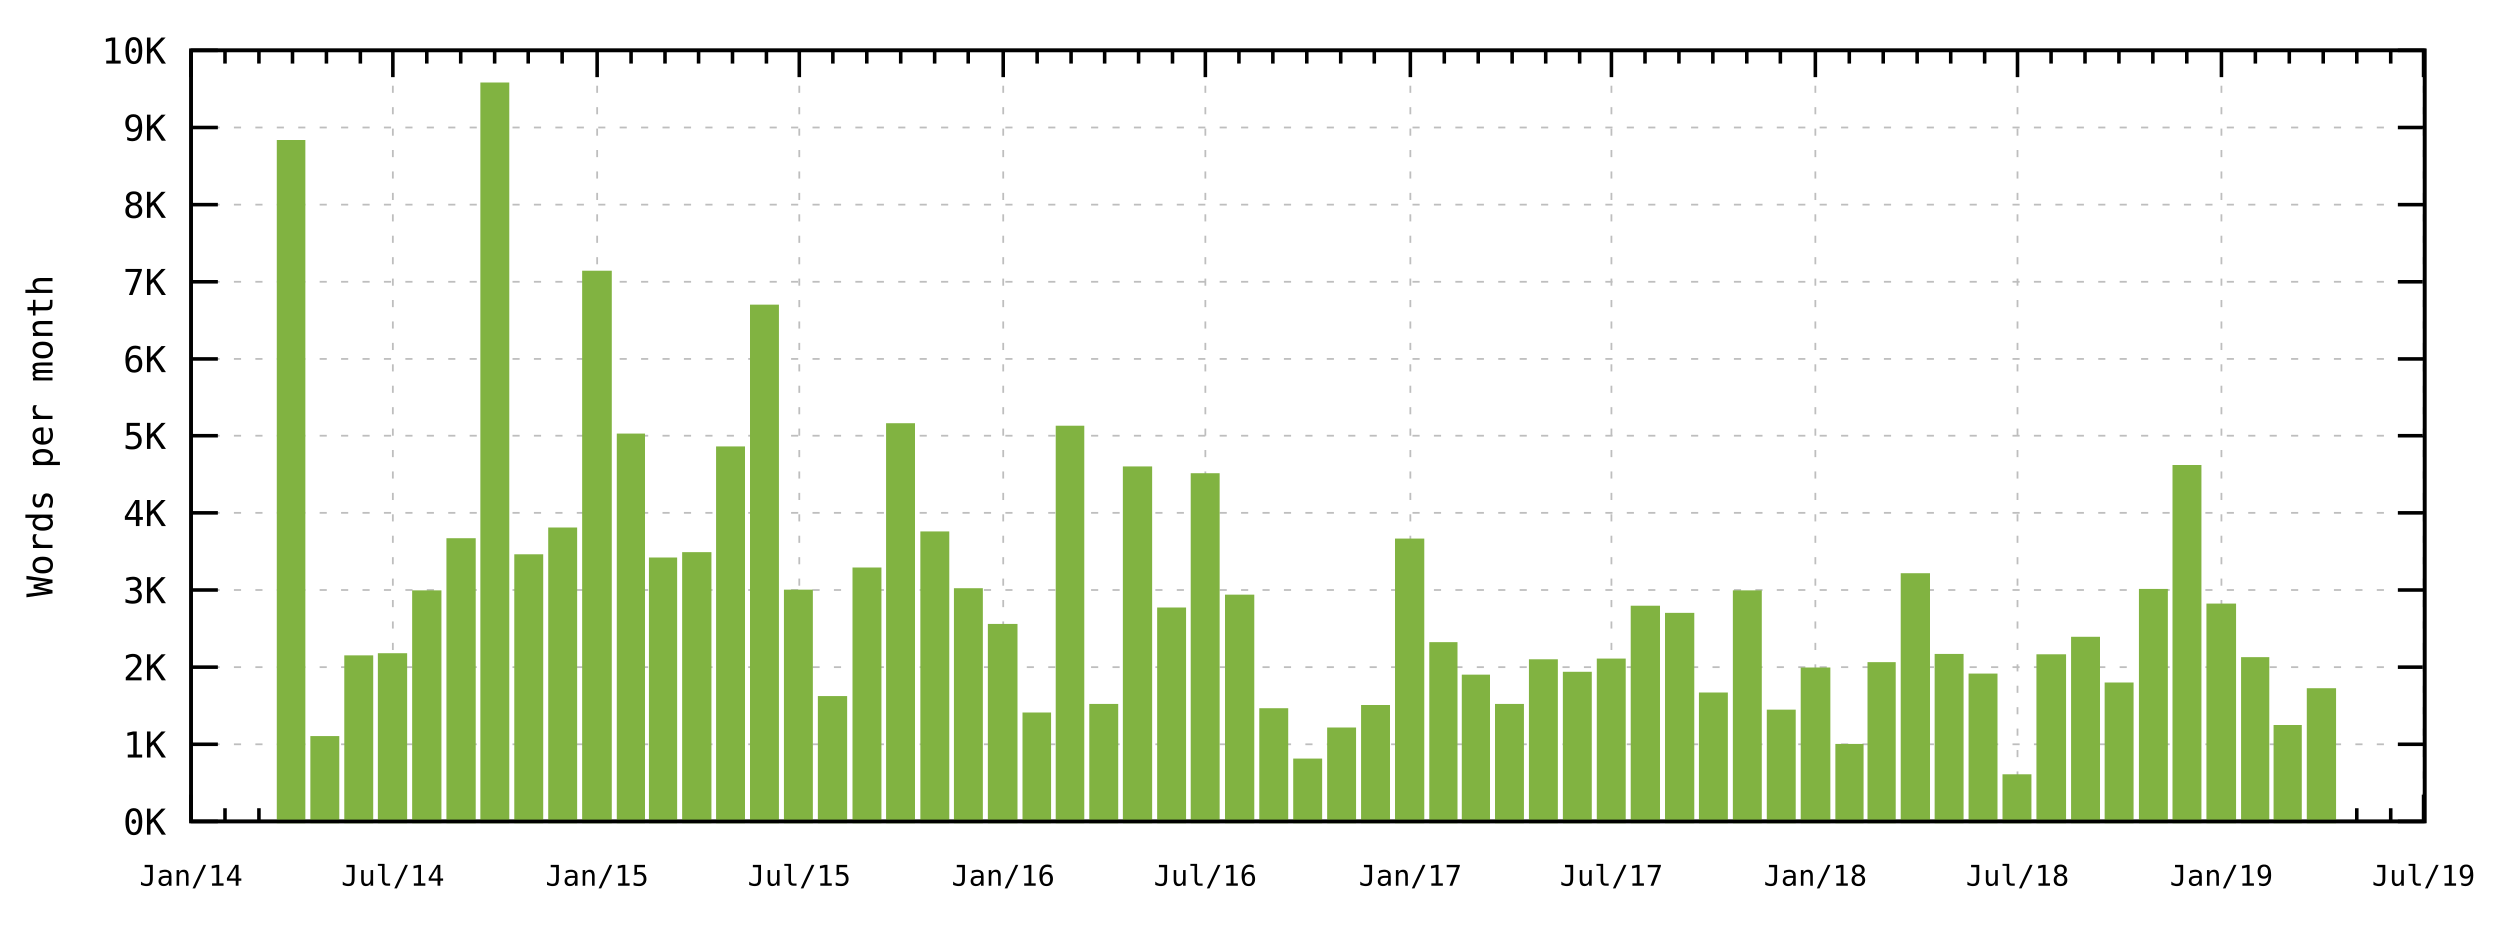
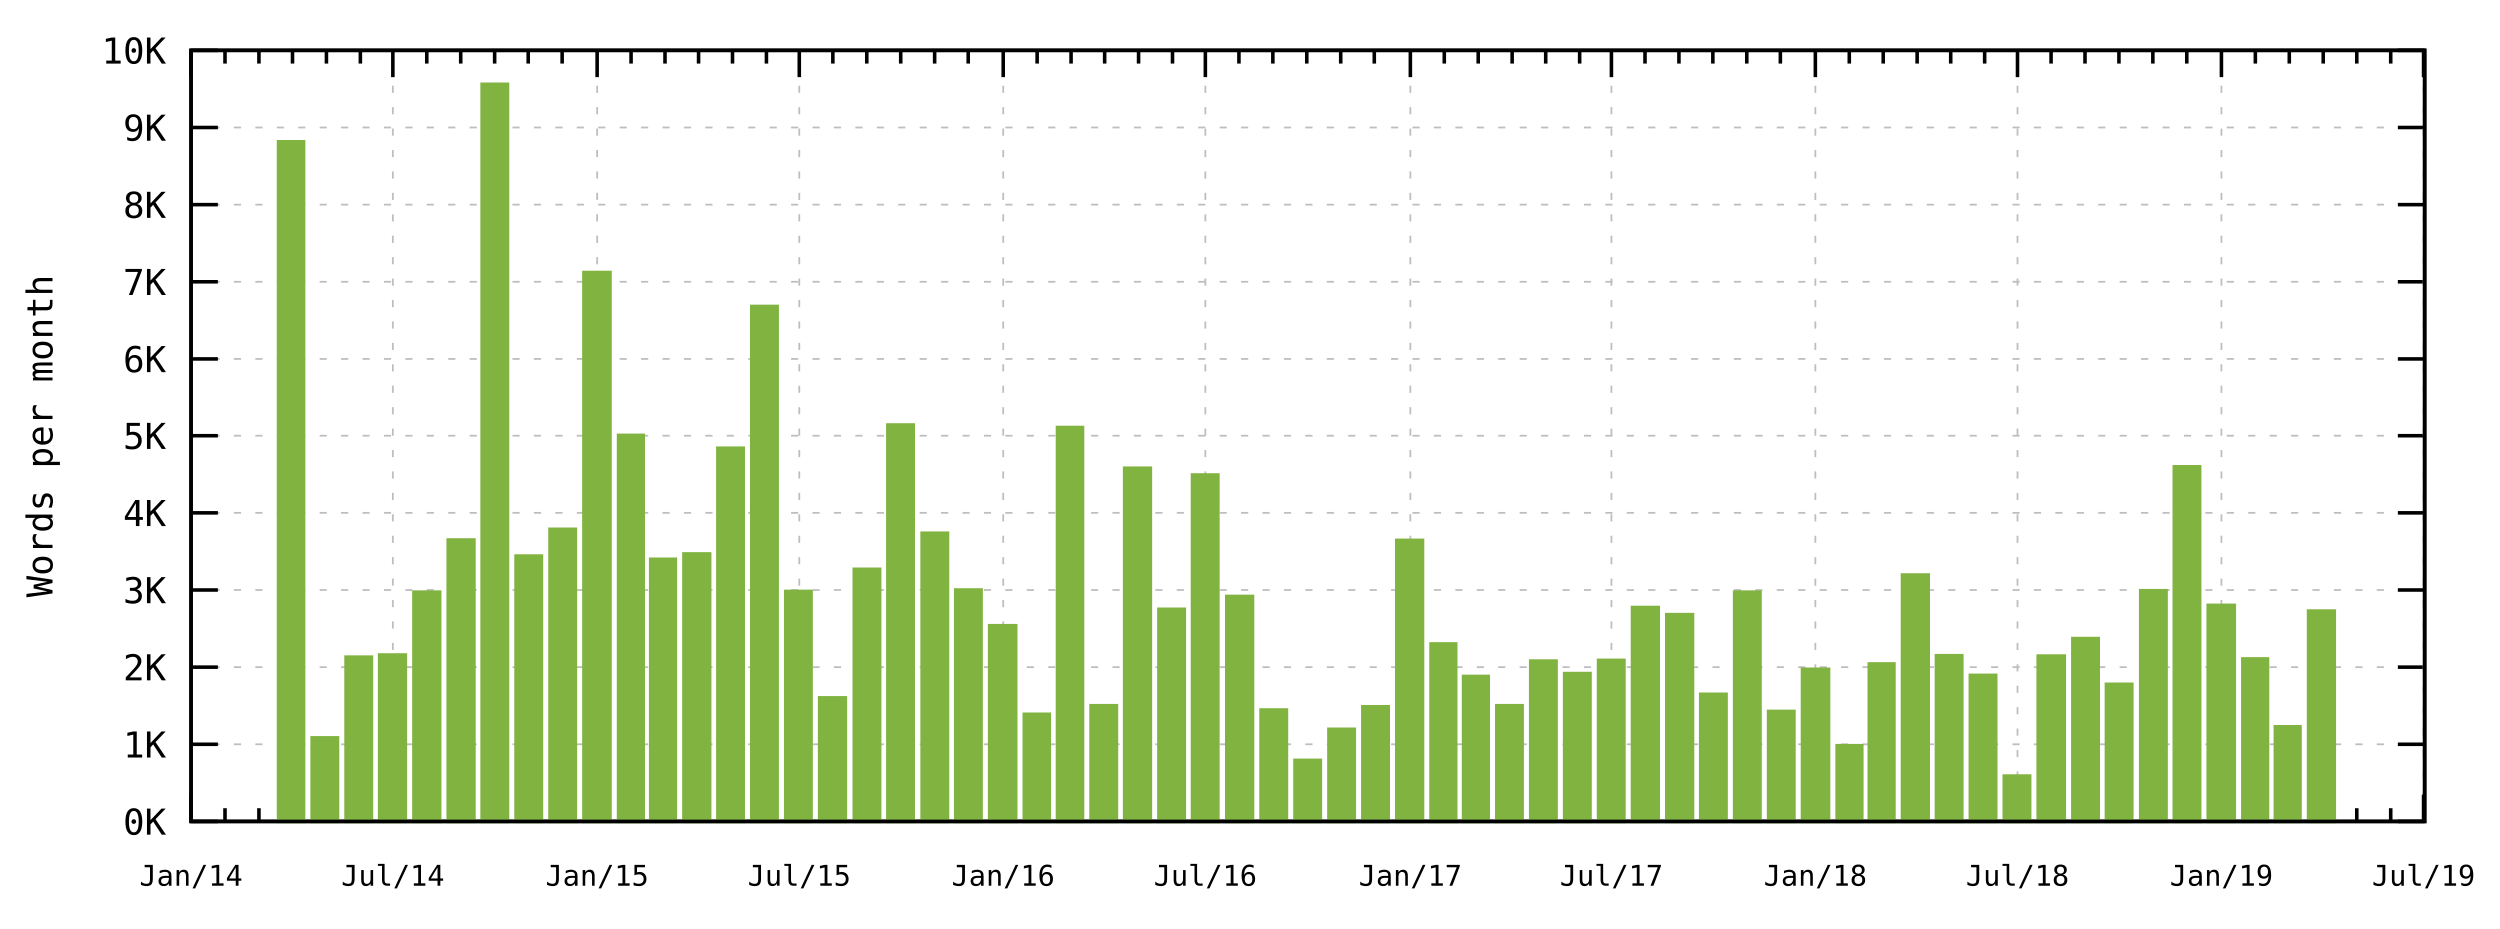
<svg xmlns="http://www.w3.org/2000/svg" xmlns:xlink="http://www.w3.org/1999/xlink" width="700" height="260" viewBox="0 0 700 260">
  <g id="gnuplot_canvas">
    <rect x="0" y="0" width="700" height="260" fill="none" />
    <defs>
      <circle id="gpDot" r="0.5" stroke-width="0.5" />
      <path id="gpPt0" stroke-width="0.267" stroke="currentColor" d="M-1,0 h2 M0,-1 v2" />
      <path id="gpPt1" stroke-width="0.267" stroke="currentColor" d="M-1,-1 L1,1 M1,-1 L-1,1" />
      <path id="gpPt2" stroke-width="0.267" stroke="currentColor" d="M-1,0 L1,0 M0,-1 L0,1 M-1,-1 L1,1 M-1,1 L1,-1" />
      <rect id="gpPt3" stroke-width="0.267" stroke="currentColor" x="-1" y="-1" width="2" height="2" />
      <rect id="gpPt4" stroke-width="0.267" stroke="currentColor" fill="currentColor" x="-1" y="-1" width="2" height="2" />
      <circle id="gpPt5" stroke-width="0.267" stroke="currentColor" cx="0" cy="0" r="1" />
      <use xlink:href="#gpPt5" id="gpPt6" fill="currentColor" stroke="none" />
      <path id="gpPt7" stroke-width="0.267" stroke="currentColor" d="M0,-1.33 L-1.33,0.67 L1.33,0.67 z" />
      <use xlink:href="#gpPt7" id="gpPt8" fill="currentColor" stroke="none" />
      <use xlink:href="#gpPt7" id="gpPt9" stroke="currentColor" transform="rotate(180)" />
      <use xlink:href="#gpPt9" id="gpPt10" fill="currentColor" stroke="none" />
      <use xlink:href="#gpPt3" id="gpPt11" stroke="currentColor" transform="rotate(45)" />
      <use xlink:href="#gpPt11" id="gpPt12" fill="currentColor" stroke="none" />
      <path id="gpPt13" stroke-width="0.267" stroke="currentColor" d="M0,1.330 L1.265,0.411 L0.782,-1.067 L-0.782,-1.076 L-1.265,0.411 z" />
      <use xlink:href="#gpPt13" id="gpPt14" fill="currentColor" stroke="none" />
      <filter id="textbox" filterUnits="objectBoundingBox" x="0" y="0" height="1" width="1">
        <feFlood flood-color="white" flood-opacity="1" result="bgnd" />
        <feComposite in="SourceGraphic" in2="bgnd" operator="atop" />
      </filter>
      <filter id="greybox" filterUnits="objectBoundingBox" x="0" y="0" height="1" width="1">
        <feFlood flood-color="lightgrey" flood-opacity="1" result="grey" />
        <feComposite in="SourceGraphic" in2="grey" operator="atop" />
      </filter>
    </defs>
    <g fill="none" color="white" stroke="currentColor" stroke-width="1.00" stroke-linecap="butt" stroke-linejoin="miter">
</g>
    <g fill="none" color="black" stroke="currentColor" stroke-width="1.00" stroke-linecap="butt" stroke-linejoin="miter">
</g>
    <g fill="none" color="black" stroke="black" stroke-width="0.50" stroke-linecap="butt" stroke-linejoin="miter">
</g>
    <g fill="none" color="gray" stroke="currentColor" stroke-width="0.50" stroke-linecap="butt" stroke-linejoin="miter">
      <path stroke="rgb(190, 190, 190)" stroke-dasharray="2,4" class="gridline" d="M53.5,230.0 L678.9,230.0  " />
    </g>
    <g fill="none" color="gray" stroke="rgb(190, 190, 190)" stroke-width="1.00" stroke-linecap="butt" stroke-linejoin="miter">
</g>
    <g fill="none" color="black" stroke="currentColor" stroke-width="1.00" stroke-linecap="butt" stroke-linejoin="miter">
      <path stroke="black" d="M53.5,230.0 L61.0,230.0 M678.9,230.0 L671.4,230.0  " />
      <g transform="translate(46.5,233.7)" stroke="none" fill="rgb(0,0,0)" font-family="monospace" font-size="10.00" text-anchor="end">
        <text>
          <tspan font-family="monospace">0K</tspan>
        </text>
      </g>
    </g>
    <g fill="none" color="black" stroke="currentColor" stroke-width="1.00" stroke-linecap="butt" stroke-linejoin="miter">
</g>
    <g fill="none" color="black" stroke="black" stroke-width="0.50" stroke-linecap="butt" stroke-linejoin="miter">
</g>
    <g fill="none" color="gray" stroke="currentColor" stroke-width="0.50" stroke-linecap="butt" stroke-linejoin="miter">
      <path stroke="rgb(190, 190, 190)" stroke-dasharray="2,4" class="gridline" d="M53.5,208.4 L678.9,208.4  " />
    </g>
    <g fill="none" color="gray" stroke="rgb(190, 190, 190)" stroke-width="1.00" stroke-linecap="butt" stroke-linejoin="miter">
</g>
    <g fill="none" color="black" stroke="currentColor" stroke-width="1.00" stroke-linecap="butt" stroke-linejoin="miter">
      <path stroke="black" d="M53.5,208.4 L61.0,208.4 M678.9,208.4 L671.4,208.4  " />
      <g transform="translate(46.5,212.1)" stroke="none" fill="rgb(0,0,0)" font-family="monospace" font-size="10.00" text-anchor="end">
        <text>
          <tspan font-family="monospace">1K</tspan>
        </text>
      </g>
    </g>
    <g fill="none" color="black" stroke="currentColor" stroke-width="1.00" stroke-linecap="butt" stroke-linejoin="miter">
</g>
    <g fill="none" color="black" stroke="black" stroke-width="0.50" stroke-linecap="butt" stroke-linejoin="miter">
</g>
    <g fill="none" color="gray" stroke="currentColor" stroke-width="0.50" stroke-linecap="butt" stroke-linejoin="miter">
      <path stroke="rgb(190, 190, 190)" stroke-dasharray="2,4" class="gridline" d="M53.5,186.8 L678.9,186.8  " />
    </g>
    <g fill="none" color="gray" stroke="rgb(190, 190, 190)" stroke-width="1.00" stroke-linecap="butt" stroke-linejoin="miter">
</g>
    <g fill="none" color="black" stroke="currentColor" stroke-width="1.00" stroke-linecap="butt" stroke-linejoin="miter">
      <path stroke="black" d="M53.5,186.8 L61.0,186.8 M678.9,186.8 L671.4,186.8  " />
      <g transform="translate(46.5,190.5)" stroke="none" fill="rgb(0,0,0)" font-family="monospace" font-size="10.00" text-anchor="end">
        <text>
          <tspan font-family="monospace">2K</tspan>
        </text>
      </g>
    </g>
    <g fill="none" color="black" stroke="currentColor" stroke-width="1.00" stroke-linecap="butt" stroke-linejoin="miter">
</g>
    <g fill="none" color="black" stroke="black" stroke-width="0.50" stroke-linecap="butt" stroke-linejoin="miter">
</g>
    <g fill="none" color="gray" stroke="currentColor" stroke-width="0.50" stroke-linecap="butt" stroke-linejoin="miter">
      <path stroke="rgb(190, 190, 190)" stroke-dasharray="2,4" class="gridline" d="M53.5,165.2 L678.9,165.2  " />
    </g>
    <g fill="none" color="gray" stroke="rgb(190, 190, 190)" stroke-width="1.00" stroke-linecap="butt" stroke-linejoin="miter">
</g>
    <g fill="none" color="black" stroke="currentColor" stroke-width="1.00" stroke-linecap="butt" stroke-linejoin="miter">
      <path stroke="black" d="M53.5,165.2 L61.0,165.2 M678.9,165.2 L671.4,165.2  " />
      <g transform="translate(46.5,168.9)" stroke="none" fill="rgb(0,0,0)" font-family="monospace" font-size="10.00" text-anchor="end">
        <text>
          <tspan font-family="monospace">3K</tspan>
        </text>
      </g>
    </g>
    <g fill="none" color="black" stroke="currentColor" stroke-width="1.00" stroke-linecap="butt" stroke-linejoin="miter">
</g>
    <g fill="none" color="black" stroke="black" stroke-width="0.50" stroke-linecap="butt" stroke-linejoin="miter">
</g>
    <g fill="none" color="gray" stroke="currentColor" stroke-width="0.50" stroke-linecap="butt" stroke-linejoin="miter">
      <path stroke="rgb(190, 190, 190)" stroke-dasharray="2,4" class="gridline" d="M53.5,143.6 L678.9,143.6  " />
    </g>
    <g fill="none" color="gray" stroke="rgb(190, 190, 190)" stroke-width="1.00" stroke-linecap="butt" stroke-linejoin="miter">
</g>
    <g fill="none" color="black" stroke="currentColor" stroke-width="1.00" stroke-linecap="butt" stroke-linejoin="miter">
      <path stroke="black" d="M53.5,143.6 L61.0,143.6 M678.9,143.6 L671.4,143.6  " />
      <g transform="translate(46.5,147.3)" stroke="none" fill="rgb(0,0,0)" font-family="monospace" font-size="10.00" text-anchor="end">
        <text>
          <tspan font-family="monospace">4K</tspan>
        </text>
      </g>
    </g>
    <g fill="none" color="black" stroke="currentColor" stroke-width="1.00" stroke-linecap="butt" stroke-linejoin="miter">
</g>
    <g fill="none" color="black" stroke="black" stroke-width="0.50" stroke-linecap="butt" stroke-linejoin="miter">
</g>
    <g fill="none" color="gray" stroke="currentColor" stroke-width="0.50" stroke-linecap="butt" stroke-linejoin="miter">
      <path stroke="rgb(190, 190, 190)" stroke-dasharray="2,4" class="gridline" d="M53.5,122.0 L678.9,122.0  " />
    </g>
    <g fill="none" color="gray" stroke="rgb(190, 190, 190)" stroke-width="1.00" stroke-linecap="butt" stroke-linejoin="miter">
</g>
    <g fill="none" color="black" stroke="currentColor" stroke-width="1.00" stroke-linecap="butt" stroke-linejoin="miter">
      <path stroke="black" d="M53.5,122.0 L61.0,122.0 M678.9,122.0 L671.4,122.0  " />
      <g transform="translate(46.5,125.7)" stroke="none" fill="rgb(0,0,0)" font-family="monospace" font-size="10.00" text-anchor="end">
        <text>
          <tspan font-family="monospace">5K</tspan>
        </text>
      </g>
    </g>
    <g fill="none" color="black" stroke="currentColor" stroke-width="1.00" stroke-linecap="butt" stroke-linejoin="miter">
</g>
    <g fill="none" color="black" stroke="black" stroke-width="0.50" stroke-linecap="butt" stroke-linejoin="miter">
</g>
    <g fill="none" color="gray" stroke="currentColor" stroke-width="0.50" stroke-linecap="butt" stroke-linejoin="miter">
      <path stroke="rgb(190, 190, 190)" stroke-dasharray="2,4" class="gridline" d="M53.5,100.5 L678.9,100.5  " />
    </g>
    <g fill="none" color="gray" stroke="rgb(190, 190, 190)" stroke-width="1.00" stroke-linecap="butt" stroke-linejoin="miter">
</g>
    <g fill="none" color="black" stroke="currentColor" stroke-width="1.00" stroke-linecap="butt" stroke-linejoin="miter">
      <path stroke="black" d="M53.5,100.5 L61.0,100.5 M678.9,100.5 L671.4,100.5  " />
      <g transform="translate(46.5,104.2)" stroke="none" fill="rgb(0,0,0)" font-family="monospace" font-size="10.00" text-anchor="end">
        <text>
          <tspan font-family="monospace">6K</tspan>
        </text>
      </g>
    </g>
    <g fill="none" color="black" stroke="currentColor" stroke-width="1.00" stroke-linecap="butt" stroke-linejoin="miter">
</g>
    <g fill="none" color="black" stroke="black" stroke-width="0.50" stroke-linecap="butt" stroke-linejoin="miter">
</g>
    <g fill="none" color="gray" stroke="currentColor" stroke-width="0.50" stroke-linecap="butt" stroke-linejoin="miter">
      <path stroke="rgb(190, 190, 190)" stroke-dasharray="2,4" class="gridline" d="M53.5,78.9 L678.9,78.9  " />
    </g>
    <g fill="none" color="gray" stroke="rgb(190, 190, 190)" stroke-width="1.00" stroke-linecap="butt" stroke-linejoin="miter">
</g>
    <g fill="none" color="black" stroke="currentColor" stroke-width="1.00" stroke-linecap="butt" stroke-linejoin="miter">
      <path stroke="black" d="M53.5,78.9 L61.0,78.9 M678.9,78.9 L671.4,78.9  " />
      <g transform="translate(46.5,82.6)" stroke="none" fill="rgb(0,0,0)" font-family="monospace" font-size="10.00" text-anchor="end">
        <text>
          <tspan font-family="monospace">7K</tspan>
        </text>
      </g>
    </g>
    <g fill="none" color="black" stroke="currentColor" stroke-width="1.00" stroke-linecap="butt" stroke-linejoin="miter">
</g>
    <g fill="none" color="black" stroke="black" stroke-width="0.50" stroke-linecap="butt" stroke-linejoin="miter">
</g>
    <g fill="none" color="gray" stroke="currentColor" stroke-width="0.50" stroke-linecap="butt" stroke-linejoin="miter">
      <path stroke="rgb(190, 190, 190)" stroke-dasharray="2,4" class="gridline" d="M53.5,57.3 L678.9,57.3  " />
    </g>
    <g fill="none" color="gray" stroke="rgb(190, 190, 190)" stroke-width="1.00" stroke-linecap="butt" stroke-linejoin="miter">
</g>
    <g fill="none" color="black" stroke="currentColor" stroke-width="1.00" stroke-linecap="butt" stroke-linejoin="miter">
      <path stroke="black" d="M53.5,57.3 L61.0,57.3 M678.9,57.3 L671.4,57.3  " />
      <g transform="translate(46.5,61.0)" stroke="none" fill="rgb(0,0,0)" font-family="monospace" font-size="10.00" text-anchor="end">
        <text>
          <tspan font-family="monospace">8K</tspan>
        </text>
      </g>
    </g>
    <g fill="none" color="black" stroke="currentColor" stroke-width="1.00" stroke-linecap="butt" stroke-linejoin="miter">
</g>
    <g fill="none" color="black" stroke="black" stroke-width="0.50" stroke-linecap="butt" stroke-linejoin="miter">
</g>
    <g fill="none" color="gray" stroke="currentColor" stroke-width="0.50" stroke-linecap="butt" stroke-linejoin="miter">
      <path stroke="rgb(190, 190, 190)" stroke-dasharray="2,4" class="gridline" d="M53.5,35.7 L678.9,35.7  " />
    </g>
    <g fill="none" color="gray" stroke="rgb(190, 190, 190)" stroke-width="1.00" stroke-linecap="butt" stroke-linejoin="miter">
</g>
    <g fill="none" color="black" stroke="currentColor" stroke-width="1.00" stroke-linecap="butt" stroke-linejoin="miter">
      <path stroke="black" d="M53.5,35.7 L61.0,35.7 M678.9,35.7 L671.4,35.7  " />
      <g transform="translate(46.5,39.4)" stroke="none" fill="rgb(0,0,0)" font-family="monospace" font-size="10.00" text-anchor="end">
        <text>
          <tspan font-family="monospace">9K</tspan>
        </text>
      </g>
    </g>
    <g fill="none" color="black" stroke="currentColor" stroke-width="1.00" stroke-linecap="butt" stroke-linejoin="miter">
</g>
    <g fill="none" color="black" stroke="black" stroke-width="0.50" stroke-linecap="butt" stroke-linejoin="miter">
</g>
    <g fill="none" color="gray" stroke="currentColor" stroke-width="0.50" stroke-linecap="butt" stroke-linejoin="miter">
      <path stroke="rgb(190, 190, 190)" stroke-dasharray="2,4" class="gridline" d="M53.5,14.1 L678.9,14.1  " />
    </g>
    <g fill="none" color="gray" stroke="rgb(190, 190, 190)" stroke-width="1.00" stroke-linecap="butt" stroke-linejoin="miter">
</g>
    <g fill="none" color="black" stroke="currentColor" stroke-width="1.00" stroke-linecap="butt" stroke-linejoin="miter">
      <path stroke="black" d="M53.5,14.1 L61.0,14.1 M678.9,14.1 L671.4,14.1  " />
      <g transform="translate(46.5,17.8)" stroke="none" fill="rgb(0,0,0)" font-family="monospace" font-size="10.00" text-anchor="end">
        <text>
          <tspan font-family="monospace">10K</tspan>
        </text>
      </g>
    </g>
    <g fill="none" color="black" stroke="currentColor" stroke-width="1.00" stroke-linecap="butt" stroke-linejoin="miter">
</g>
    <g fill="none" color="black" stroke="black" stroke-width="0.50" stroke-linecap="butt" stroke-linejoin="miter">
</g>
    <g fill="none" color="gray" stroke="currentColor" stroke-width="0.50" stroke-linecap="butt" stroke-linejoin="miter">
      <path stroke="rgb(190, 190, 190)" stroke-dasharray="2,4" class="gridline" d="M53.5,230.0 L53.5,14.1  " />
    </g>
    <g fill="none" color="gray" stroke="rgb(190, 190, 190)" stroke-width="1.00" stroke-linecap="butt" stroke-linejoin="miter">
</g>
    <g fill="none" color="black" stroke="currentColor" stroke-width="1.00" stroke-linecap="butt" stroke-linejoin="miter">
      <path stroke="black" d="M53.5,230.0 L53.5,222.5 M53.5,14.1 L53.5,21.6  " />
      <g transform="translate(53.5,248.0)" stroke="none" fill="rgb(0,0,0)" font-family="monospace" font-size="8.00" text-anchor="middle">
        <text>
          <tspan font-family="monospace">Jan/14</tspan>
        </text>
      </g>
    </g>
    <g fill="none" color="black" stroke="currentColor" stroke-width="1.00" stroke-linecap="butt" stroke-linejoin="miter">
      <path stroke="black" d="M63.0,230.0 L63.0,226.3 M63.0,14.1 L63.0,17.8 M72.5,230.0 L72.5,226.3 M72.5,14.1 L72.5,17.8   M81.9,230.0 L81.9,226.3 M81.9,14.1 L81.9,17.8 M91.4,230.0 L91.4,226.3 M91.4,14.1 L91.4,17.8   M100.9,230.0 L100.9,226.3 M100.9,14.1 L100.9,17.8  " />
    </g>
    <g fill="none" color="black" stroke="black" stroke-width="0.50" stroke-linecap="butt" stroke-linejoin="miter">
</g>
    <g fill="none" color="gray" stroke="currentColor" stroke-width="0.50" stroke-linecap="butt" stroke-linejoin="miter">
      <path stroke="rgb(190, 190, 190)" stroke-dasharray="2,4" class="gridline" d="M110.0,230.0 L110.0,14.1  " />
    </g>
    <g fill="none" color="gray" stroke="rgb(190, 190, 190)" stroke-width="1.00" stroke-linecap="butt" stroke-linejoin="miter">
</g>
    <g fill="none" color="black" stroke="currentColor" stroke-width="1.00" stroke-linecap="butt" stroke-linejoin="miter">
      <path stroke="black" d="M110.0,230.0 L110.0,222.5 M110.0,14.1 L110.0,21.6  " />
      <g transform="translate(110.0,248.0)" stroke="none" fill="rgb(0,0,0)" font-family="monospace" font-size="8.00" text-anchor="middle">
        <text>
          <tspan font-family="monospace">Jul/14</tspan>
        </text>
      </g>
    </g>
    <g fill="none" color="black" stroke="currentColor" stroke-width="1.00" stroke-linecap="butt" stroke-linejoin="miter">
      <path stroke="black" d="M119.5,230.0 L119.5,226.3 M119.5,14.1 L119.5,17.8 M129.0,230.0 L129.0,226.3 M129.0,14.1 L129.0,17.8   M138.5,230.0 L138.5,226.3 M138.5,14.1 L138.5,17.8 M147.9,230.0 L147.9,226.3 M147.9,14.1 L147.9,17.8   M157.4,230.0 L157.4,226.3 M157.4,14.1 L157.4,17.8  " />
    </g>
    <g fill="none" color="black" stroke="black" stroke-width="0.50" stroke-linecap="butt" stroke-linejoin="miter">
</g>
    <g fill="none" color="gray" stroke="currentColor" stroke-width="0.50" stroke-linecap="butt" stroke-linejoin="miter">
      <path stroke="rgb(190, 190, 190)" stroke-dasharray="2,4" class="gridline" d="M167.2,230.0 L167.2,14.1  " />
    </g>
    <g fill="none" color="gray" stroke="rgb(190, 190, 190)" stroke-width="1.00" stroke-linecap="butt" stroke-linejoin="miter">
</g>
    <g fill="none" color="black" stroke="currentColor" stroke-width="1.00" stroke-linecap="butt" stroke-linejoin="miter">
      <path stroke="black" d="M167.2,230.0 L167.2,222.5 M167.2,14.1 L167.2,21.6  " />
      <g transform="translate(167.2,248.0)" stroke="none" fill="rgb(0,0,0)" font-family="monospace" font-size="8.00" text-anchor="middle">
        <text>
          <tspan font-family="monospace">Jan/15</tspan>
        </text>
      </g>
    </g>
    <g fill="none" color="black" stroke="currentColor" stroke-width="1.00" stroke-linecap="butt" stroke-linejoin="miter">
      <path stroke="black" d="M176.7,230.0 L176.7,226.3 M176.7,14.1 L176.7,17.8 M186.2,230.0 L186.2,226.3 M186.2,14.1 L186.2,17.8   M195.6,230.0 L195.6,226.3 M195.6,14.1 L195.6,17.8 M205.1,230.0 L205.1,226.3 M205.1,14.1 L205.1,17.8   M214.6,230.0 L214.6,226.3 M214.6,14.1 L214.6,17.8  " />
    </g>
    <g fill="none" color="black" stroke="black" stroke-width="0.50" stroke-linecap="butt" stroke-linejoin="miter">
</g>
    <g fill="none" color="gray" stroke="currentColor" stroke-width="0.50" stroke-linecap="butt" stroke-linejoin="miter">
      <path stroke="rgb(190, 190, 190)" stroke-dasharray="2,4" class="gridline" d="M223.8,230.0 L223.8,14.1  " />
    </g>
    <g fill="none" color="gray" stroke="rgb(190, 190, 190)" stroke-width="1.00" stroke-linecap="butt" stroke-linejoin="miter">
</g>
    <g fill="none" color="black" stroke="currentColor" stroke-width="1.00" stroke-linecap="butt" stroke-linejoin="miter">
      <path stroke="black" d="M223.8,230.0 L223.8,222.5 M223.8,14.1 L223.8,21.6  " />
      <g transform="translate(223.8,248.0)" stroke="none" fill="rgb(0,0,0)" font-family="monospace" font-size="8.00" text-anchor="middle">
        <text>
          <tspan font-family="monospace">Jul/15</tspan>
        </text>
      </g>
    </g>
    <g fill="none" color="black" stroke="currentColor" stroke-width="1.00" stroke-linecap="butt" stroke-linejoin="miter">
      <path stroke="black" d="M233.2,230.0 L233.2,226.3 M233.2,14.1 L233.2,17.8 M242.7,230.0 L242.7,226.3 M242.7,14.1 L242.7,17.8   M252.2,230.0 L252.2,226.3 M252.2,14.1 L252.2,17.8 M261.7,230.0 L261.7,226.3 M261.7,14.1 L261.7,17.8   M271.1,230.0 L271.1,226.3 M271.1,14.1 L271.1,17.8  " />
    </g>
    <g fill="none" color="black" stroke="black" stroke-width="0.50" stroke-linecap="butt" stroke-linejoin="miter">
</g>
    <g fill="none" color="gray" stroke="currentColor" stroke-width="0.50" stroke-linecap="butt" stroke-linejoin="miter">
      <path stroke="rgb(190, 190, 190)" stroke-dasharray="2,4" class="gridline" d="M280.9,230.0 L280.9,14.1  " />
    </g>
    <g fill="none" color="gray" stroke="rgb(190, 190, 190)" stroke-width="1.00" stroke-linecap="butt" stroke-linejoin="miter">
</g>
    <g fill="none" color="black" stroke="currentColor" stroke-width="1.00" stroke-linecap="butt" stroke-linejoin="miter">
      <path stroke="black" d="M280.9,230.0 L280.9,222.5 M280.9,14.1 L280.9,21.6  " />
      <g transform="translate(280.9,248.0)" stroke="none" fill="rgb(0,0,0)" font-family="monospace" font-size="8.00" text-anchor="middle">
        <text>
          <tspan font-family="monospace">Jan/16</tspan>
        </text>
      </g>
    </g>
    <g fill="none" color="black" stroke="currentColor" stroke-width="1.00" stroke-linecap="butt" stroke-linejoin="miter">
      <path stroke="black" d="M290.4,230.0 L290.4,226.3 M290.4,14.1 L290.4,17.8 M299.9,230.0 L299.9,226.3 M299.9,14.1 L299.9,17.8   M309.3,230.0 L309.3,226.3 M309.3,14.1 L309.3,17.8 M318.8,230.0 L318.8,226.3 M318.8,14.1 L318.8,17.8   M328.3,230.0 L328.3,226.3 M328.3,14.1 L328.3,17.8  " />
    </g>
    <g fill="none" color="black" stroke="black" stroke-width="0.50" stroke-linecap="butt" stroke-linejoin="miter">
</g>
    <g fill="none" color="gray" stroke="currentColor" stroke-width="0.50" stroke-linecap="butt" stroke-linejoin="miter">
      <path stroke="rgb(190, 190, 190)" stroke-dasharray="2,4" class="gridline" d="M337.5,230.0 L337.5,14.1  " />
    </g>
    <g fill="none" color="gray" stroke="rgb(190, 190, 190)" stroke-width="1.00" stroke-linecap="butt" stroke-linejoin="miter">
</g>
    <g fill="none" color="black" stroke="currentColor" stroke-width="1.00" stroke-linecap="butt" stroke-linejoin="miter">
      <path stroke="black" d="M337.5,230.0 L337.5,222.5 M337.5,14.1 L337.5,21.6  " />
      <g transform="translate(337.5,248.0)" stroke="none" fill="rgb(0,0,0)" font-family="monospace" font-size="8.00" text-anchor="middle">
        <text>
          <tspan font-family="monospace">Jul/16</tspan>
        </text>
      </g>
    </g>
    <g fill="none" color="black" stroke="currentColor" stroke-width="1.00" stroke-linecap="butt" stroke-linejoin="miter">
      <path stroke="black" d="M346.9,230.0 L346.9,226.3 M346.9,14.1 L346.9,17.8 M356.4,230.0 L356.4,226.3 M356.4,14.1 L356.4,17.8   M365.9,230.0 L365.9,226.3 M365.9,14.1 L365.9,17.8 M375.4,230.0 L375.4,226.3 M375.4,14.1 L375.4,17.8   M384.8,230.0 L384.8,226.3 M384.8,14.1 L384.8,17.8  " />
    </g>
    <g fill="none" color="black" stroke="black" stroke-width="0.50" stroke-linecap="butt" stroke-linejoin="miter">
</g>
    <g fill="none" color="gray" stroke="currentColor" stroke-width="0.50" stroke-linecap="butt" stroke-linejoin="miter">
      <path stroke="rgb(190, 190, 190)" stroke-dasharray="2,4" class="gridline" d="M394.9,230.0 L394.9,14.1  " />
    </g>
    <g fill="none" color="gray" stroke="rgb(190, 190, 190)" stroke-width="1.00" stroke-linecap="butt" stroke-linejoin="miter">
</g>
    <g fill="none" color="black" stroke="currentColor" stroke-width="1.00" stroke-linecap="butt" stroke-linejoin="miter">
      <path stroke="black" d="M394.9,230.0 L394.9,222.5 M394.9,14.1 L394.9,21.6  " />
      <g transform="translate(394.9,248.0)" stroke="none" fill="rgb(0,0,0)" font-family="monospace" font-size="8.00" text-anchor="middle">
        <text>
          <tspan font-family="monospace">Jan/17</tspan>
        </text>
      </g>
    </g>
    <g fill="none" color="black" stroke="currentColor" stroke-width="1.00" stroke-linecap="butt" stroke-linejoin="miter">
      <path stroke="black" d="M404.4,230.0 L404.4,226.3 M404.4,14.1 L404.4,17.8 M413.9,230.0 L413.9,226.3 M413.9,14.1 L413.9,17.8   M423.4,230.0 L423.4,226.3 M423.4,14.1 L423.4,17.8 M432.8,230.0 L432.8,226.3 M432.8,14.1 L432.8,17.8   M442.3,230.0 L442.3,226.3 M442.3,14.1 L442.3,17.8  " />
    </g>
    <g fill="none" color="black" stroke="black" stroke-width="0.50" stroke-linecap="butt" stroke-linejoin="miter">
</g>
    <g fill="none" color="gray" stroke="currentColor" stroke-width="0.50" stroke-linecap="butt" stroke-linejoin="miter">
      <path stroke="rgb(190, 190, 190)" stroke-dasharray="2,4" class="gridline" d="M451.2,230.0 L451.2,14.1  " />
    </g>
    <g fill="none" color="gray" stroke="rgb(190, 190, 190)" stroke-width="1.00" stroke-linecap="butt" stroke-linejoin="miter">
</g>
    <g fill="none" color="black" stroke="currentColor" stroke-width="1.00" stroke-linecap="butt" stroke-linejoin="miter">
      <path stroke="black" d="M451.2,230.0 L451.2,222.5 M451.2,14.1 L451.2,21.6  " />
      <g transform="translate(451.2,248.0)" stroke="none" fill="rgb(0,0,0)" font-family="monospace" font-size="8.00" text-anchor="middle">
        <text>
          <tspan font-family="monospace">Jul/17</tspan>
        </text>
      </g>
    </g>
    <g fill="none" color="black" stroke="currentColor" stroke-width="1.00" stroke-linecap="butt" stroke-linejoin="miter">
      <path stroke="black" d="M460.6,230.0 L460.6,226.3 M460.6,14.1 L460.6,17.8 M470.1,230.0 L470.1,226.3 M470.1,14.1 L470.1,17.8   M479.6,230.0 L479.6,226.3 M479.6,14.1 L479.6,17.8 M489.1,230.0 L489.1,226.3 M489.1,14.1 L489.1,17.8   M498.5,230.0 L498.5,226.3 M498.5,14.1 L498.5,17.8  " />
    </g>
    <g fill="none" color="black" stroke="black" stroke-width="0.50" stroke-linecap="butt" stroke-linejoin="miter">
</g>
    <g fill="none" color="gray" stroke="currentColor" stroke-width="0.50" stroke-linecap="butt" stroke-linejoin="miter">
      <path stroke="rgb(190, 190, 190)" stroke-dasharray="2,4" class="gridline" d="M508.3,230.0 L508.3,14.1  " />
    </g>
    <g fill="none" color="gray" stroke="rgb(190, 190, 190)" stroke-width="1.00" stroke-linecap="butt" stroke-linejoin="miter">
</g>
    <g fill="none" color="black" stroke="currentColor" stroke-width="1.00" stroke-linecap="butt" stroke-linejoin="miter">
      <path stroke="black" d="M508.3,230.0 L508.3,222.5 M508.3,14.1 L508.3,21.6  " />
      <g transform="translate(508.3,248.0)" stroke="none" fill="rgb(0,0,0)" font-family="monospace" font-size="8.00" text-anchor="middle">
        <text>
          <tspan font-family="monospace">Jan/18</tspan>
        </text>
      </g>
    </g>
    <g fill="none" color="black" stroke="currentColor" stroke-width="1.00" stroke-linecap="butt" stroke-linejoin="miter">
      <path stroke="black" d="M517.8,230.0 L517.8,226.3 M517.8,14.1 L517.8,17.8 M527.3,230.0 L527.3,226.3 M527.3,14.1 L527.3,17.8   M536.8,230.0 L536.8,226.3 M536.8,14.1 L536.8,17.8 M546.2,230.0 L546.2,226.3 M546.2,14.1 L546.2,17.8   M555.7,230.0 L555.7,226.3 M555.7,14.1 L555.7,17.8  " />
    </g>
    <g fill="none" color="black" stroke="black" stroke-width="0.50" stroke-linecap="butt" stroke-linejoin="miter">
</g>
    <g fill="none" color="gray" stroke="currentColor" stroke-width="0.50" stroke-linecap="butt" stroke-linejoin="miter">
      <path stroke="rgb(190, 190, 190)" stroke-dasharray="2,4" class="gridline" d="M564.9,230.0 L564.9,14.1  " />
    </g>
    <g fill="none" color="gray" stroke="rgb(190, 190, 190)" stroke-width="1.00" stroke-linecap="butt" stroke-linejoin="miter">
</g>
    <g fill="none" color="black" stroke="currentColor" stroke-width="1.00" stroke-linecap="butt" stroke-linejoin="miter">
      <path stroke="black" d="M564.9,230.0 L564.9,222.5 M564.9,14.1 L564.9,21.6  " />
      <g transform="translate(564.9,248.0)" stroke="none" fill="rgb(0,0,0)" font-family="monospace" font-size="8.00" text-anchor="middle">
        <text>
          <tspan font-family="monospace">Jul/18</tspan>
        </text>
      </g>
    </g>
    <g fill="none" color="black" stroke="currentColor" stroke-width="1.00" stroke-linecap="butt" stroke-linejoin="miter">
      <path stroke="black" d="M574.3,230.0 L574.3,226.3 M574.3,14.1 L574.3,17.8 M583.8,230.0 L583.8,226.3 M583.8,14.1 L583.8,17.8   M593.3,230.0 L593.3,226.3 M593.3,14.1 L593.3,17.8 M602.8,230.0 L602.8,226.3 M602.8,14.1 L602.8,17.8   M612.3,230.0 L612.3,226.3 M612.3,14.1 L612.3,17.8  " />
    </g>
    <g fill="none" color="black" stroke="black" stroke-width="0.50" stroke-linecap="butt" stroke-linejoin="miter">
</g>
    <g fill="none" color="gray" stroke="currentColor" stroke-width="0.50" stroke-linecap="butt" stroke-linejoin="miter">
      <path stroke="rgb(190, 190, 190)" stroke-dasharray="2,4" class="gridline" d="M622.0,230.0 L622.0,14.1  " />
    </g>
    <g fill="none" color="gray" stroke="rgb(190, 190, 190)" stroke-width="1.00" stroke-linecap="butt" stroke-linejoin="miter">
</g>
    <g fill="none" color="black" stroke="currentColor" stroke-width="1.00" stroke-linecap="butt" stroke-linejoin="miter">
      <path stroke="black" d="M622.0,230.0 L622.0,222.5 M622.0,14.1 L622.0,21.6  " />
      <g transform="translate(622.0,248.0)" stroke="none" fill="rgb(0,0,0)" font-family="monospace" font-size="8.00" text-anchor="middle">
        <text>
          <tspan font-family="monospace">Jan/19</tspan>
        </text>
      </g>
    </g>
    <g fill="none" color="black" stroke="currentColor" stroke-width="1.00" stroke-linecap="butt" stroke-linejoin="miter">
      <path stroke="black" d="M631.5,230.0 L631.5,226.3 M631.5,14.1 L631.5,17.8 M641.0,230.0 L641.0,226.3 M641.0,14.1 L641.0,17.8   M650.5,230.0 L650.5,226.3 M650.5,14.1 L650.5,17.8 M659.9,230.0 L659.9,226.3 M659.9,14.1 L659.9,17.8   M669.4,230.0 L669.4,226.3 M669.4,14.1 L669.4,17.8  " />
    </g>
    <g fill="none" color="black" stroke="black" stroke-width="0.50" stroke-linecap="butt" stroke-linejoin="miter">
</g>
    <g fill="none" color="gray" stroke="currentColor" stroke-width="0.50" stroke-linecap="butt" stroke-linejoin="miter">
      <path stroke="rgb(190, 190, 190)" stroke-dasharray="2,4" class="gridline" d="M678.6,230.0 L678.6,14.1  " />
    </g>
    <g fill="none" color="gray" stroke="rgb(190, 190, 190)" stroke-width="1.00" stroke-linecap="butt" stroke-linejoin="miter">
</g>
    <g fill="none" color="black" stroke="currentColor" stroke-width="1.00" stroke-linecap="butt" stroke-linejoin="miter">
      <path stroke="black" d="M678.6,230.0 L678.6,222.5 M678.6,14.1 L678.6,21.6  " />
      <g transform="translate(678.6,248.0)" stroke="none" fill="rgb(0,0,0)" font-family="monospace" font-size="8.00" text-anchor="middle">
        <text>
          <tspan font-family="monospace">Jul/19</tspan>
        </text>
      </g>
    </g>
    <g fill="none" color="black" stroke="currentColor" stroke-width="1.00" stroke-linecap="butt" stroke-linejoin="miter">
</g>
    <g fill="none" color="black" stroke="currentColor" stroke-width="1.00" stroke-linecap="butt" stroke-linejoin="miter">
      <path stroke="black" d="M53.5,14.1 L53.5,230.0 L678.9,230.0 L678.9,14.1 L53.5,14.1 Z  " />
    </g>
    <g fill="none" color="black" stroke="currentColor" stroke-width="1.00" stroke-linecap="butt" stroke-linejoin="miter">
      <g transform="translate(14.7,122.1) rotate(270)" stroke="none" fill="rgb(0,0,0)" font-family="monospace" font-size="10.00" text-anchor="middle">
        <text>
          <tspan font-family="monospace">Words per month</tspan>
        </text>
      </g>
    </g>
    <g fill="none" color="black" stroke="currentColor" stroke-width="1.00" stroke-linecap="butt" stroke-linejoin="miter">
</g>
    <g id="gnuplot_plot_1">
      <g fill="none" color="black" stroke="currentColor" stroke-width="1.00" stroke-linecap="butt" stroke-linejoin="miter">
        <g stroke="none" shape-rendering="crispEdges">
          <polygon fill="rgb(129, 179,  65)" points="78.0,230.0 85.1,230.0 85.1,39.6 78.0,39.6 " />
        </g>
        <path stroke="rgb(129, 179,  65)" d="M78.0,230.0 L78.0,39.7 L85.0,39.7 L85.0,230.0 L78.0,230.0 Z  " />
        <g stroke="none" shape-rendering="crispEdges">
          <polygon fill="rgb(129, 179,  65)" points="87.4,230.0 94.6,230.0 94.6,206.5 87.4,206.5 " />
        </g>
        <path stroke="rgb(129, 179,  65)" d="M87.4,230.0 L87.4,206.6 L94.5,206.6 L94.5,230.0 L87.4,230.0 Z  " />
        <g stroke="none" shape-rendering="crispEdges">
          <polygon fill="rgb(129, 179,  65)" points="96.9,230.0 104.1,230.0 104.1,183.9 96.9,183.9 " />
        </g>
        <path stroke="rgb(129, 179,  65)" d="M96.9,230.0 L96.9,184.0 L104.0,184.0 L104.0,230.0 L96.9,230.0 Z  " />
        <g stroke="none" shape-rendering="crispEdges">
          <polygon fill="rgb(129, 179,  65)" points="106.3,230.0 113.6,230.0 113.6,183.3 106.3,183.3 " />
        </g>
        <path stroke="rgb(129, 179,  65)" d="M106.3,230.0 L106.3,183.4 L113.5,183.4 L113.5,230.0 L106.3,230.0 Z  " />
        <g stroke="none" shape-rendering="crispEdges">
          <polygon fill="rgb(129, 179,  65)" points="115.9,230.0 123.2,230.0 123.2,165.7 115.9,165.7 " />
        </g>
        <path stroke="rgb(129, 179,  65)" d="M115.9,230.0 L115.9,165.8 L123.1,165.8 L123.1,230.0 L115.9,230.0 Z  " />
        <g stroke="none" shape-rendering="crispEdges">
          <polygon fill="rgb(129, 179,  65)" points="125.5,230.0 132.8,230.0 132.8,151.1 125.5,151.1 " />
        </g>
        <path stroke="rgb(129, 179,  65)" d="M125.5,230.0 L125.5,151.2 L132.7,151.2 L132.7,230.0 L125.5,230.0 Z  " />
        <g stroke="none" shape-rendering="crispEdges">
          <polygon fill="rgb(129, 179,  65)" points="135.0,230.0 142.2,230.0 142.2,23.5 135.0,23.5 " />
        </g>
        <path stroke="rgb(129, 179,  65)" d="M135.0,230.0 L135.0,23.6 L142.1,23.6 L142.1,230.0 L135.0,230.0 Z  " />
        <g stroke="none" shape-rendering="crispEdges">
          <polygon fill="rgb(129, 179,  65)" points="144.5,230.0 151.7,230.0 151.7,155.6 144.5,155.6 " />
        </g>
        <path stroke="rgb(129, 179,  65)" d="M144.5,230.0 L144.5,155.7 L151.6,155.7 L151.6,230.0 L144.5,230.0 Z  " />
        <g stroke="none" shape-rendering="crispEdges">
          <polygon fill="rgb(129, 179,  65)" points="154.0,230.0 161.2,230.0 161.2,148.1 154.0,148.1 " />
        </g>
        <path stroke="rgb(129, 179,  65)" d="M154.0,230.0 L154.0,148.2 L161.1,148.2 L161.1,230.0 L154.0,230.0 Z  " />
        <g stroke="none" shape-rendering="crispEdges">
          <polygon fill="rgb(129, 179,  65)" points="163.5,230.0 170.9,230.0 170.9,76.2 163.5,76.2 " />
        </g>
        <path stroke="rgb(129, 179,  65)" d="M163.5,230.0 L163.5,76.3 L170.8,76.3 L170.8,230.0 L163.5,230.0 Z  " />
        <g stroke="none" shape-rendering="crispEdges">
          <polygon fill="rgb(129, 179,  65)" points="173.2,230.0 180.2,230.0 180.2,121.8 173.2,121.8 " />
        </g>
        <path stroke="rgb(129, 179,  65)" d="M173.2,230.0 L173.2,121.9 L180.1,121.9 L180.1,230.0 L173.2,230.0 Z  " />
        <g stroke="none" shape-rendering="crispEdges">
          <polygon fill="rgb(129, 179,  65)" points="182.2,230.0 189.2,230.0 189.2,156.5 182.2,156.5 " />
        </g>
        <path stroke="rgb(129, 179,  65)" d="M182.2,230.0 L182.2,156.6 L189.1,156.6 L189.1,230.0 L182.2,230.0 Z  " />
        <g stroke="none" shape-rendering="crispEdges">
          <polygon fill="rgb(129, 179,  65)" points="191.5,230.0 198.8,230.0 198.8,155.0 191.5,155.0 " />
        </g>
        <path stroke="rgb(129, 179,  65)" d="M191.5,230.0 L191.5,155.1 L198.7,155.1 L198.7,230.0 L191.5,230.0 Z  " />
        <g stroke="none" shape-rendering="crispEdges">
          <polygon fill="rgb(129, 179,  65)" points="201.0,230.0 208.2,230.0 208.2,125.4 201.0,125.4 " />
        </g>
        <path stroke="rgb(129, 179,  65)" d="M201.0,230.0 L201.0,125.5 L208.1,125.5 L208.1,230.0 L201.0,230.0 Z  " />
        <g stroke="none" shape-rendering="crispEdges">
          <polygon fill="rgb(129, 179,  65)" points="210.5,230.0 217.7,230.0 217.7,85.7 210.5,85.7 " />
        </g>
        <path stroke="rgb(129, 179,  65)" d="M210.5,230.0 L210.5,85.8 L217.6,85.8 L217.6,230.0 L210.5,230.0 Z  " />
        <g stroke="none" shape-rendering="crispEdges">
          <polygon fill="rgb(129, 179,  65)" points="220.0,230.0 227.2,230.0 227.2,165.5 220.0,165.5 " />
        </g>
        <path stroke="rgb(129, 179,  65)" d="M220.0,230.0 L220.0,165.6 L227.1,165.6 L227.1,230.0 L220.0,230.0 Z  " />
        <g stroke="none" shape-rendering="crispEdges">
          <polygon fill="rgb(129, 179,  65)" points="229.5,230.0 236.8,230.0 236.8,195.3 229.5,195.3 " />
        </g>
        <path stroke="rgb(129, 179,  65)" d="M229.5,230.0 L229.5,195.4 L236.7,195.4 L236.7,230.0 L229.5,230.0 Z  " />
        <g stroke="none" shape-rendering="crispEdges">
          <polygon fill="rgb(129, 179,  65)" points="239.2,230.0 246.4,230.0 246.4,159.3 239.2,159.3 " />
        </g>
        <path stroke="rgb(129, 179,  65)" d="M239.2,230.0 L239.2,159.4 L246.3,159.4 L246.3,230.0 L239.2,230.0 Z  " />
        <g stroke="none" shape-rendering="crispEdges">
          <polygon fill="rgb(129, 179,  65)" points="248.6,230.0 255.8,230.0 255.8,118.9 248.6,118.9 " />
        </g>
        <path stroke="rgb(129, 179,  65)" d="M248.6,230.0 L248.6,119.0 L255.7,119.0 L255.7,230.0 L248.6,230.0 Z  " />
        <g stroke="none" shape-rendering="crispEdges">
          <polygon fill="rgb(129, 179,  65)" points="258.2,230.0 265.4,230.0 265.4,149.2 258.2,149.2 " />
        </g>
        <path stroke="rgb(129, 179,  65)" d="M258.2,230.0 L258.2,149.3 L265.3,149.3 L265.3,230.0 L258.2,230.0 Z  " />
        <g stroke="none" shape-rendering="crispEdges">
          <polygon fill="rgb(129, 179,  65)" points="267.6,230.0 274.8,230.0 274.8,165.1 267.6,165.1 " />
        </g>
        <path stroke="rgb(129, 179,  65)" d="M267.6,230.0 L267.6,165.2 L274.7,165.2 L274.7,230.0 L267.6,230.0 Z  " />
        <g stroke="none" shape-rendering="crispEdges">
          <polygon fill="rgb(129, 179,  65)" points="277.1,230.0 284.5,230.0 284.5,175.1 277.1,175.1 " />
        </g>
        <path stroke="rgb(129, 179,  65)" d="M277.1,230.0 L277.1,175.2 L284.4,175.2 L284.4,230.0 L277.1,230.0 Z  " />
        <g stroke="none" shape-rendering="crispEdges">
          <polygon fill="rgb(129, 179,  65)" points="286.8,230.0 293.9,230.0 293.9,199.9 286.8,199.9 " />
        </g>
        <path stroke="rgb(129, 179,  65)" d="M286.8,230.0 L286.8,200.0 L293.8,200.0 L293.8,230.0 L286.8,230.0 Z  " />
        <g stroke="none" shape-rendering="crispEdges">
          <polygon fill="rgb(129, 179,  65)" points="296.1,230.0 303.2,230.0 303.2,119.6 296.1,119.6 " />
        </g>
        <path stroke="rgb(129, 179,  65)" d="M296.1,230.0 L296.1,119.7 L303.1,119.7 L303.1,230.0 L296.1,230.0 Z  " />
        <g stroke="none" shape-rendering="crispEdges">
          <polygon fill="rgb(129, 179,  65)" points="305.5,230.0 312.7,230.0 312.7,197.5 305.5,197.5 " />
        </g>
        <path stroke="rgb(129, 179,  65)" d="M305.5,230.0 L305.5,197.6 L312.6,197.6 L312.6,230.0 L305.5,230.0 Z  " />
        <g stroke="none" shape-rendering="crispEdges">
          <polygon fill="rgb(129, 179,  65)" points="314.9,230.0 322.2,230.0 322.2,131.0 314.9,131.0 " />
        </g>
        <path stroke="rgb(129, 179,  65)" d="M314.9,230.0 L314.9,131.1 L322.1,131.1 L322.1,230.0 L314.9,230.0 Z  " />
        <g stroke="none" shape-rendering="crispEdges">
          <polygon fill="rgb(129, 179,  65)" points="324.5,230.0 331.7,230.0 331.7,170.5 324.5,170.5 " />
        </g>
        <path stroke="rgb(129, 179,  65)" d="M324.5,230.0 L324.5,170.6 L331.6,170.6 L331.6,230.0 L324.5,230.0 Z  " />
        <g stroke="none" shape-rendering="crispEdges">
          <polygon fill="rgb(129, 179,  65)" points="333.9,230.0 341.1,230.0 341.1,132.9 333.9,132.9 " />
        </g>
        <path stroke="rgb(129, 179,  65)" d="M333.9,230.0 L333.9,133.0 L341.0,133.0 L341.0,230.0 L333.9,230.0 Z  " />
        <g stroke="none" shape-rendering="crispEdges">
          <polygon fill="rgb(129, 179,  65)" points="343.5,230.0 350.8,230.0 350.8,166.9 343.5,166.9 " />
        </g>
        <path stroke="rgb(129, 179,  65)" d="M343.5,230.0 L343.5,167.0 L350.7,167.0 L350.7,230.0 L343.5,230.0 Z  " />
        <g stroke="none" shape-rendering="crispEdges">
          <polygon fill="rgb(129, 179,  65)" points="353.1,230.0 360.3,230.0 360.3,198.7 353.1,198.7 " />
        </g>
        <path stroke="rgb(129, 179,  65)" d="M353.1,230.0 L353.1,198.8 L360.2,198.8 L360.2,230.0 L353.1,230.0 Z  " />
        <g stroke="none" shape-rendering="crispEdges">
          <polygon fill="rgb(129, 179,  65)" points="362.6,230.0 369.8,230.0 369.8,212.8 362.6,212.8 " />
        </g>
        <path stroke="rgb(129, 179,  65)" d="M362.6,230.0 L362.6,212.9 L369.7,212.9 L369.7,230.0 L362.6,230.0 Z  " />
        <g stroke="none" shape-rendering="crispEdges">
          <polygon fill="rgb(129, 179,  65)" points="372.1,230.0 379.3,230.0 379.3,204.1 372.1,204.1 " />
        </g>
        <path stroke="rgb(129, 179,  65)" d="M372.1,230.0 L372.1,204.2 L379.2,204.2 L379.2,230.0 L372.1,230.0 Z  " />
        <g stroke="none" shape-rendering="crispEdges">
          <polygon fill="rgb(129, 179,  65)" points="381.6,230.0 388.8,230.0 388.8,197.8 381.6,197.8 " />
        </g>
        <path stroke="rgb(129, 179,  65)" d="M381.6,230.0 L381.6,197.9 L388.7,197.9 L388.7,230.0 L381.6,230.0 Z  " />
        <g stroke="none" shape-rendering="crispEdges">
          <polygon fill="rgb(129, 179,  65)" points="391.1,230.0 398.4,230.0 398.4,151.2 391.1,151.2 " />
        </g>
        <path stroke="rgb(129, 179,  65)" d="M391.1,230.0 L391.1,151.3 L398.3,151.3 L398.3,230.0 L391.1,230.0 Z  " />
        <g stroke="none" shape-rendering="crispEdges">
          <polygon fill="rgb(129, 179,  65)" points="400.7,230.0 407.7,230.0 407.7,180.2 400.7,180.2 " />
        </g>
        <path stroke="rgb(129, 179,  65)" d="M400.7,230.0 L400.7,180.3 L407.6,180.3 L407.6,230.0 L400.7,230.0 Z  " />
        <g stroke="none" shape-rendering="crispEdges">
          <polygon fill="rgb(129, 179,  65)" points="409.8,230.0 416.8,230.0 416.8,189.3 409.8,189.3 " />
        </g>
        <path stroke="rgb(129, 179,  65)" d="M409.8,230.0 L409.8,189.4 L416.7,189.4 L416.7,230.0 L409.8,230.0 Z  " />
        <g stroke="none" shape-rendering="crispEdges">
          <polygon fill="rgb(129, 179,  65)" points="419.1,230.0 426.3,230.0 426.3,197.5 419.1,197.5 " />
        </g>
        <path stroke="rgb(129, 179,  65)" d="M419.1,230.0 L419.1,197.6 L426.2,197.6 L426.2,230.0 L419.1,230.0 Z  " />
        <g stroke="none" shape-rendering="crispEdges">
          <polygon fill="rgb(129, 179,  65)" points="428.6,230.0 435.8,230.0 435.8,185.0 428.6,185.0 " />
        </g>
        <path stroke="rgb(129, 179,  65)" d="M428.6,230.0 L428.6,185.1 L435.7,185.1 L435.7,230.0 L428.6,230.0 Z  " />
        <g stroke="none" shape-rendering="crispEdges">
          <polygon fill="rgb(129, 179,  65)" points="438.1,230.0 445.3,230.0 445.3,188.5 438.1,188.5 " />
        </g>
        <path stroke="rgb(129, 179,  65)" d="M438.1,230.0 L438.1,188.6 L445.2,188.6 L445.2,230.0 L438.1,230.0 Z  " />
        <g stroke="none" shape-rendering="crispEdges">
          <polygon fill="rgb(129, 179,  65)" points="447.6,230.0 454.8,230.0 454.8,184.8 447.6,184.8 " />
        </g>
        <path stroke="rgb(129, 179,  65)" d="M447.6,230.0 L447.6,184.9 L454.7,184.9 L454.7,230.0 L447.6,230.0 Z  " />
        <g stroke="none" shape-rendering="crispEdges">
          <polygon fill="rgb(129, 179,  65)" points="457.1,230.0 464.4,230.0 464.4,170.0 457.1,170.0 " />
        </g>
        <path stroke="rgb(129, 179,  65)" d="M457.1,230.0 L457.1,170.1 L464.3,170.1 L464.3,230.0 L457.1,230.0 Z  " />
        <g stroke="none" shape-rendering="crispEdges">
          <polygon fill="rgb(129, 179,  65)" points="466.7,230.0 474.0,230.0 474.0,172.0 466.7,172.0 " />
        </g>
        <path stroke="rgb(129, 179,  65)" d="M466.7,230.0 L466.7,172.1 L473.9,172.1 L473.9,230.0 L466.7,230.0 Z  " />
        <g stroke="none" shape-rendering="crispEdges">
          <polygon fill="rgb(129, 179,  65)" points="476.2,230.0 483.4,230.0 483.4,194.3 476.2,194.3 " />
        </g>
        <path stroke="rgb(129, 179,  65)" d="M476.2,230.0 L476.2,194.4 L483.3,194.4 L483.3,230.0 L476.2,230.0 Z  " />
        <g stroke="none" shape-rendering="crispEdges">
          <polygon fill="rgb(129, 179,  65)" points="485.7,230.0 492.9,230.0 492.9,165.7 485.7,165.7 " />
        </g>
        <path stroke="rgb(129, 179,  65)" d="M485.7,230.0 L485.7,165.8 L492.8,165.8 L492.8,230.0 L485.7,230.0 Z  " />
        <g stroke="none" shape-rendering="crispEdges">
          <polygon fill="rgb(129, 179,  65)" points="495.2,230.0 502.4,230.0 502.4,199.1 495.2,199.1 " />
        </g>
        <path stroke="rgb(129, 179,  65)" d="M495.2,230.0 L495.2,199.2 L502.3,199.2 L502.3,230.0 L495.2,230.0 Z  " />
        <g stroke="none" shape-rendering="crispEdges">
          <polygon fill="rgb(129, 179,  65)" points="504.7,230.0 512.1,230.0 512.1,187.3 504.7,187.3 " />
        </g>
        <path stroke="rgb(129, 179,  65)" d="M504.7,230.0 L504.7,187.4 L512.0,187.4 L512.0,230.0 L504.7,230.0 Z  " />
        <g stroke="none" shape-rendering="crispEdges">
          <polygon fill="rgb(129, 179,  65)" points="514.4,230.0 521.4,230.0 521.4,208.7 514.4,208.7 " />
        </g>
        <path stroke="rgb(129, 179,  65)" d="M514.4,230.0 L514.4,208.8 L521.3,208.8 L521.3,230.0 L514.4,230.0 Z  " />
        <g stroke="none" shape-rendering="crispEdges">
          <polygon fill="rgb(129, 179,  65)" points="523.4,230.0 530.4,230.0 530.4,185.8 523.4,185.8 " />
        </g>
        <path stroke="rgb(129, 179,  65)" d="M523.4,230.0 L523.4,185.9 L530.3,185.9 L530.3,230.0 L523.4,230.0 Z  " />
        <g stroke="none" shape-rendering="crispEdges">
          <polygon fill="rgb(129, 179,  65)" points="532.7,230.0 540.0,230.0 540.0,160.9 532.7,160.9 " />
        </g>
        <path stroke="rgb(129, 179,  65)" d="M532.7,230.0 L532.7,161.0 L539.9,161.0 L539.9,230.0 L532.7,230.0 Z  " />
        <g stroke="none" shape-rendering="crispEdges">
          <polygon fill="rgb(129, 179,  65)" points="542.2,230.0 549.4,230.0 549.4,183.5 542.2,183.5 " />
        </g>
        <path stroke="rgb(129, 179,  65)" d="M542.2,230.0 L542.2,183.6 L549.3,183.6 L549.3,230.0 L542.2,230.0 Z  " />
        <g stroke="none" shape-rendering="crispEdges">
          <polygon fill="rgb(129, 179,  65)" points="551.7,230.0 558.9,230.0 558.9,189.0 551.7,189.0 " />
        </g>
        <path stroke="rgb(129, 179,  65)" d="M551.7,230.0 L551.7,189.1 L558.8,189.1 L558.8,230.0 L551.7,230.0 Z  " />
        <g stroke="none" shape-rendering="crispEdges">
          <polygon fill="rgb(129, 179,  65)" points="561.2,230.0 568.4,230.0 568.4,217.2 561.2,217.2 " />
        </g>
        <path stroke="rgb(129, 179,  65)" d="M561.2,230.0 L561.2,217.3 L568.3,217.3 L568.3,230.0 L561.2,230.0 Z  " />
        <g stroke="none" shape-rendering="crispEdges">
          <polygon fill="rgb(129, 179,  65)" points="570.7,230.0 578.1,230.0 578.1,183.6 570.7,183.6 " />
        </g>
        <path stroke="rgb(129, 179,  65)" d="M570.7,230.0 L570.7,183.7 L578.0,183.7 L578.0,230.0 L570.7,230.0 Z  " />
        <g stroke="none" shape-rendering="crispEdges">
          <polygon fill="rgb(129, 179,  65)" points="580.4,230.0 587.6,230.0 587.6,178.7 580.4,178.7 " />
        </g>
        <path stroke="rgb(129, 179,  65)" d="M580.4,230.0 L580.4,178.8 L587.5,178.8 L587.5,230.0 L580.4,230.0 Z  " />
        <g stroke="none" shape-rendering="crispEdges">
          <polygon fill="rgb(129, 179,  65)" points="589.8,230.0 597.0,230.0 597.0,191.5 589.8,191.5 " />
        </g>
        <path stroke="rgb(129, 179,  65)" d="M589.8,230.0 L589.8,191.6 L596.9,191.6 L596.9,230.0 L589.8,230.0 Z  " />
        <g stroke="none" shape-rendering="crispEdges">
          <polygon fill="rgb(129, 179,  65)" points="599.4,230.0 606.6,230.0 606.6,165.3 599.4,165.3 " />
        </g>
        <path stroke="rgb(129, 179,  65)" d="M599.4,230.0 L599.4,165.4 L606.5,165.4 L606.5,230.0 L599.4,230.0 Z  " />
        <g stroke="none" shape-rendering="crispEdges">
          <polygon fill="rgb(129, 179,  65)" points="608.8,230.0 616.0,230.0 616.0,130.6 608.8,130.6 " />
        </g>
        <path stroke="rgb(129, 179,  65)" d="M608.8,230.0 L608.8,130.7 L615.9,130.7 L615.9,230.0 L608.8,230.0 Z  " />
        <g stroke="none" shape-rendering="crispEdges">
          <polygon fill="rgb(129, 179,  65)" points="618.3,230.0 625.7,230.0 625.7,169.4 618.3,169.4 " />
        </g>
        <path stroke="rgb(129, 179,  65)" d="M618.3,230.0 L618.3,169.5 L625.6,169.5 L625.6,230.0 L618.3,230.0 Z  " />
        <g stroke="none" shape-rendering="crispEdges">
          <polygon fill="rgb(129, 179,  65)" points="628.0,230.0 635.0,230.0 635.0,184.4 628.0,184.4 " />
        </g>
        <path stroke="rgb(129, 179,  65)" d="M628.0,230.0 L628.0,184.5 L634.9,184.5 L634.9,230.0 L628.0,230.0 Z  " />
        <g stroke="none" shape-rendering="crispEdges">
          <polygon fill="rgb(129, 179,  65)" points="637.1,230.0 644.1,230.0 644.1,203.4 637.1,203.4 " />
        </g>
        <path stroke="rgb(129, 179,  65)" d="M637.1,230.0 L637.1,203.5 L644.0,203.5 L644.0,230.0 L637.1,230.0 Z  " />
        <g stroke="none" shape-rendering="crispEdges">
-           <polygon fill="rgb(129, 179,  65)" points="646.4,230.0 653.7,230.0 653.7,193.1 646.4,193.1 " />
-         </g>
-         <path stroke="rgb(129, 179,  65)" d="M646.4,230.0 L646.4,193.2 L653.6,193.2 L653.6,230.0 L646.4,230.0 Z  " />
+           <polygon fill="rgb(129, 179,  65)" points="646.4,230.0 653.7,230.0 653.7,171.0 646.4,171.0 " />
+         </g>
+         <path stroke="rgb(129, 179,  65)" d="M646.4,230.0 L646.4,171.1 L653.6,171.1 L653.6,230.0 L646.4,230.0 Z  " />
      </g>
    </g>
    <g fill="none" color="white" stroke="rgb(129, 179,  65)" stroke-width="2.00" stroke-linecap="butt" stroke-linejoin="miter">
</g>
    <g fill="none" color="black" stroke="currentColor" stroke-width="2.00" stroke-linecap="butt" stroke-linejoin="miter">
</g>
    <g fill="none" color="black" stroke="black" stroke-width="1.00" stroke-linecap="butt" stroke-linejoin="miter">
</g>
    <g fill="none" color="black" stroke="currentColor" stroke-width="1.00" stroke-linecap="butt" stroke-linejoin="miter">
      <path stroke="black" d="M53.5,14.1 L53.5,230.0 L678.9,230.0 L678.9,14.1 L53.5,14.1 Z  " />
    </g>
    <g fill="none" color="black" stroke="currentColor" stroke-width="1.00" stroke-linecap="butt" stroke-linejoin="miter">
</g>
  </g>
</svg>
